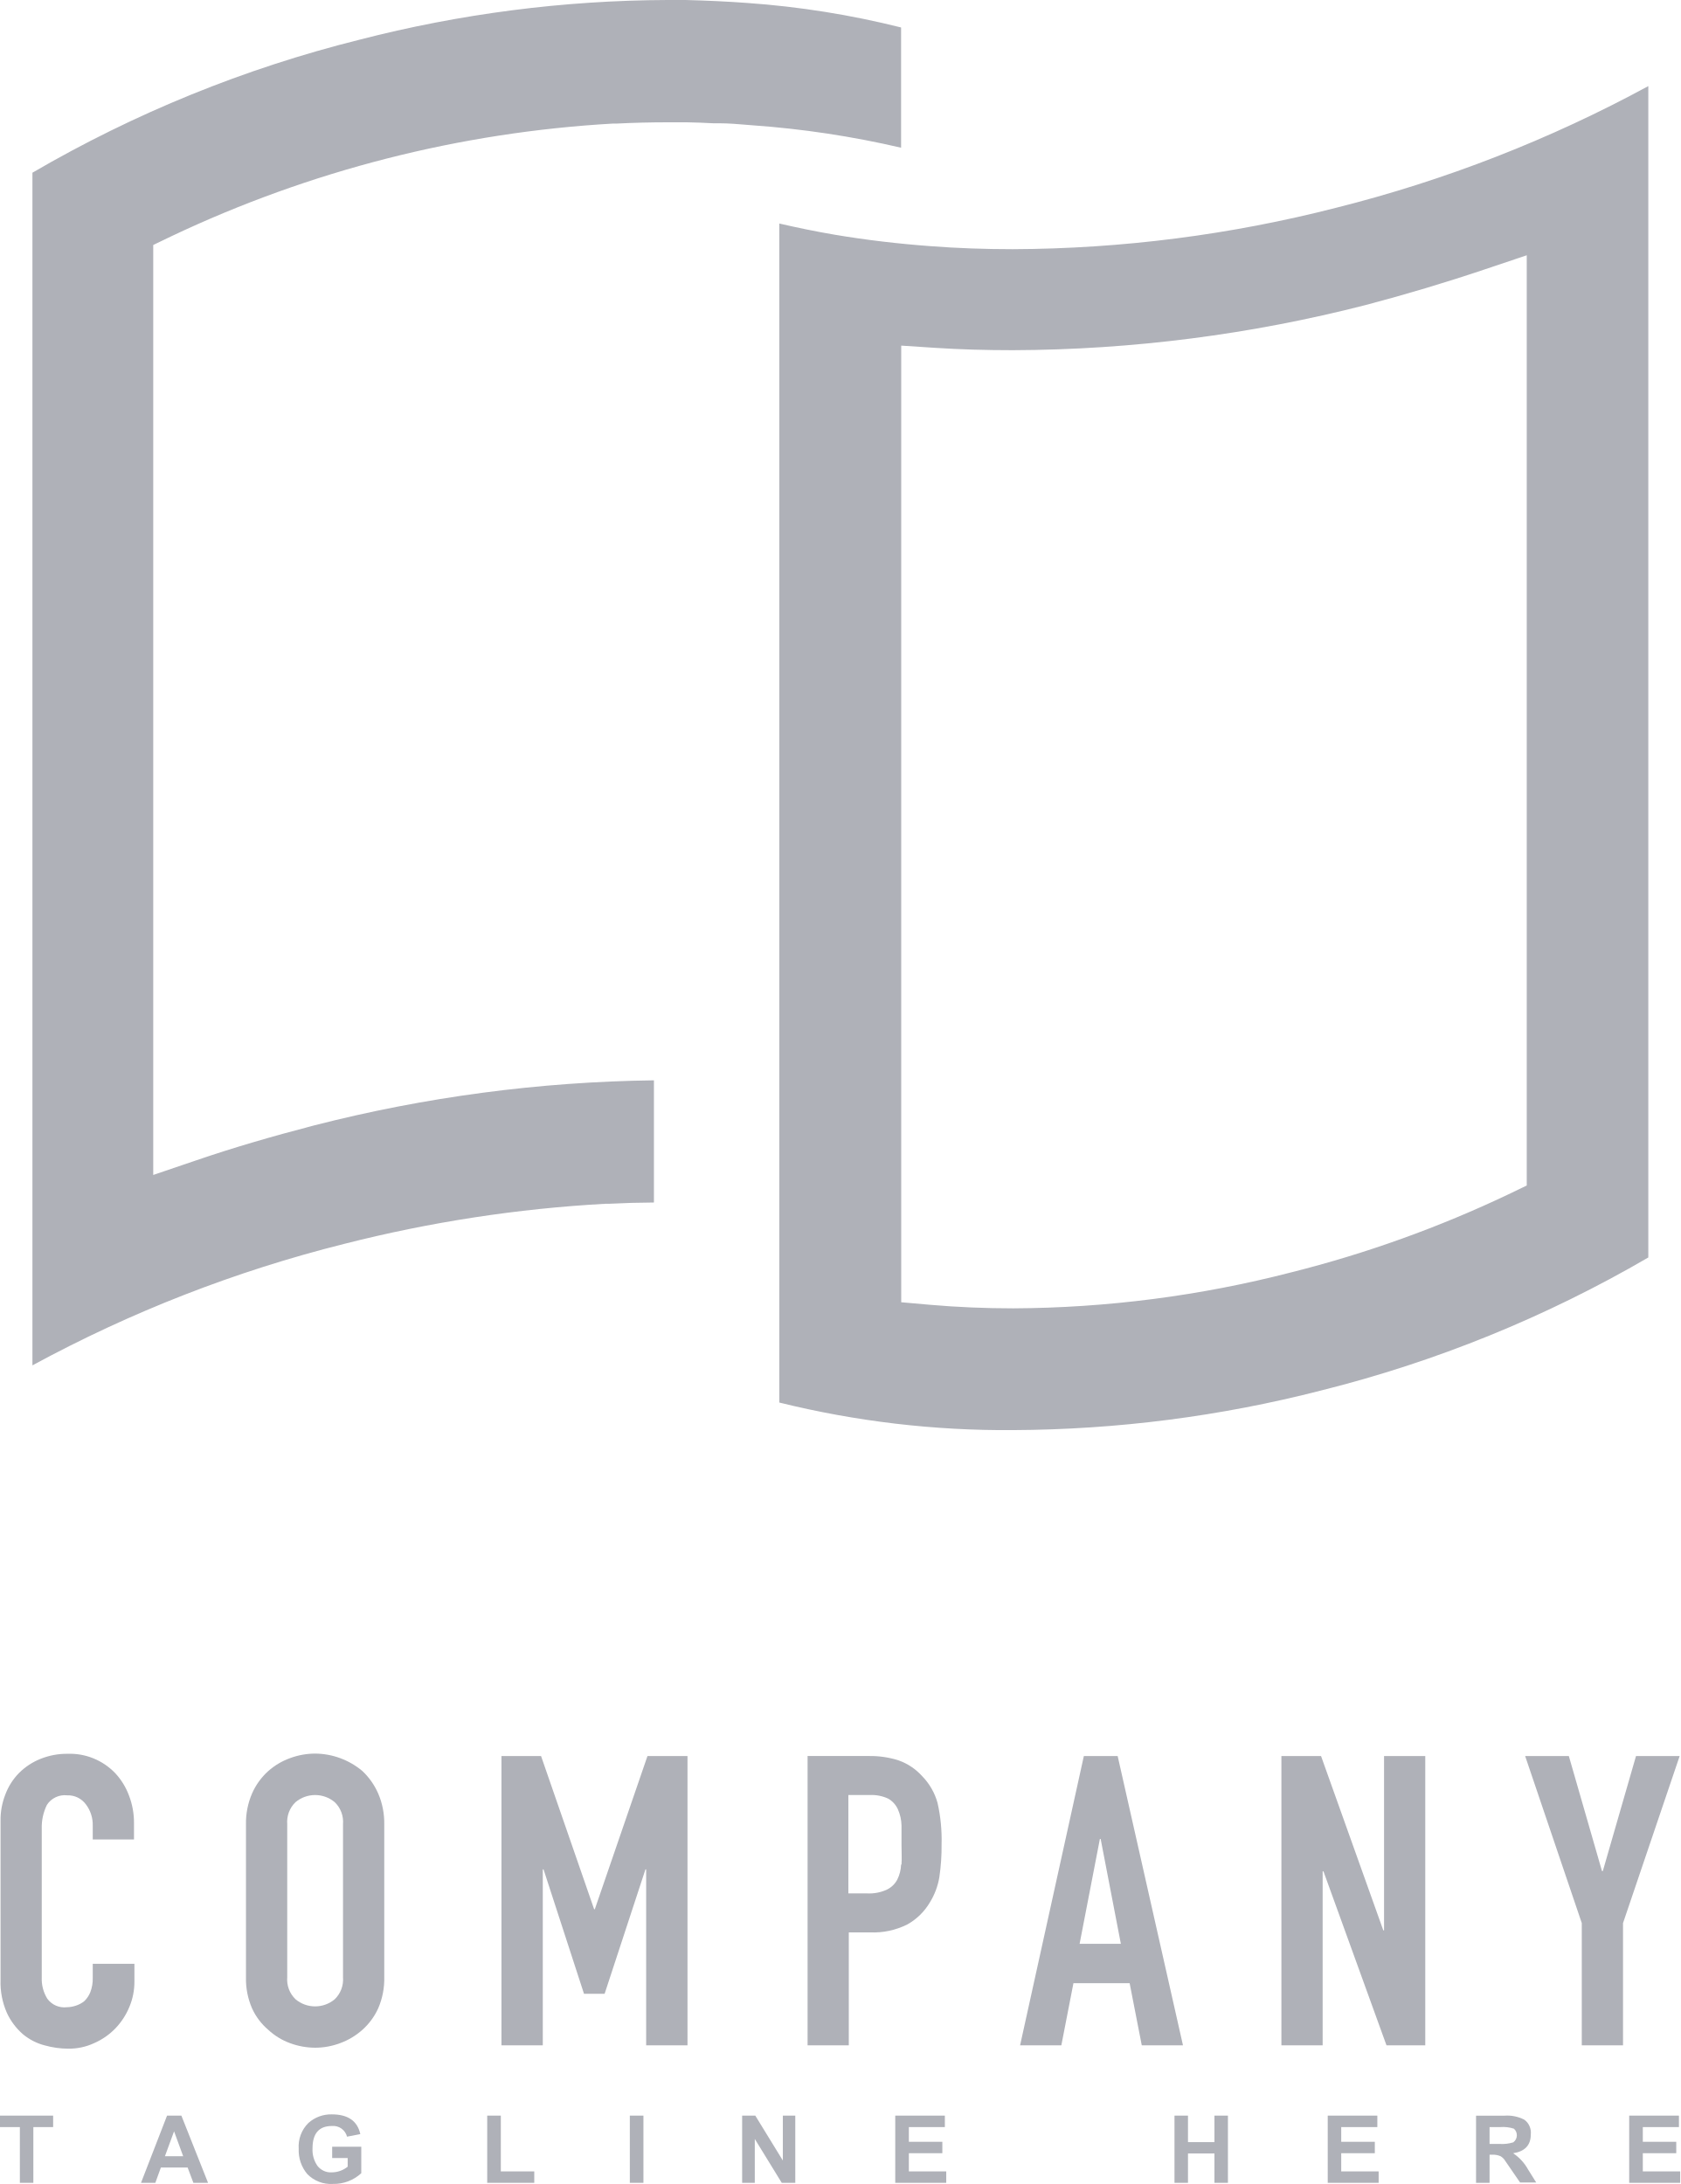
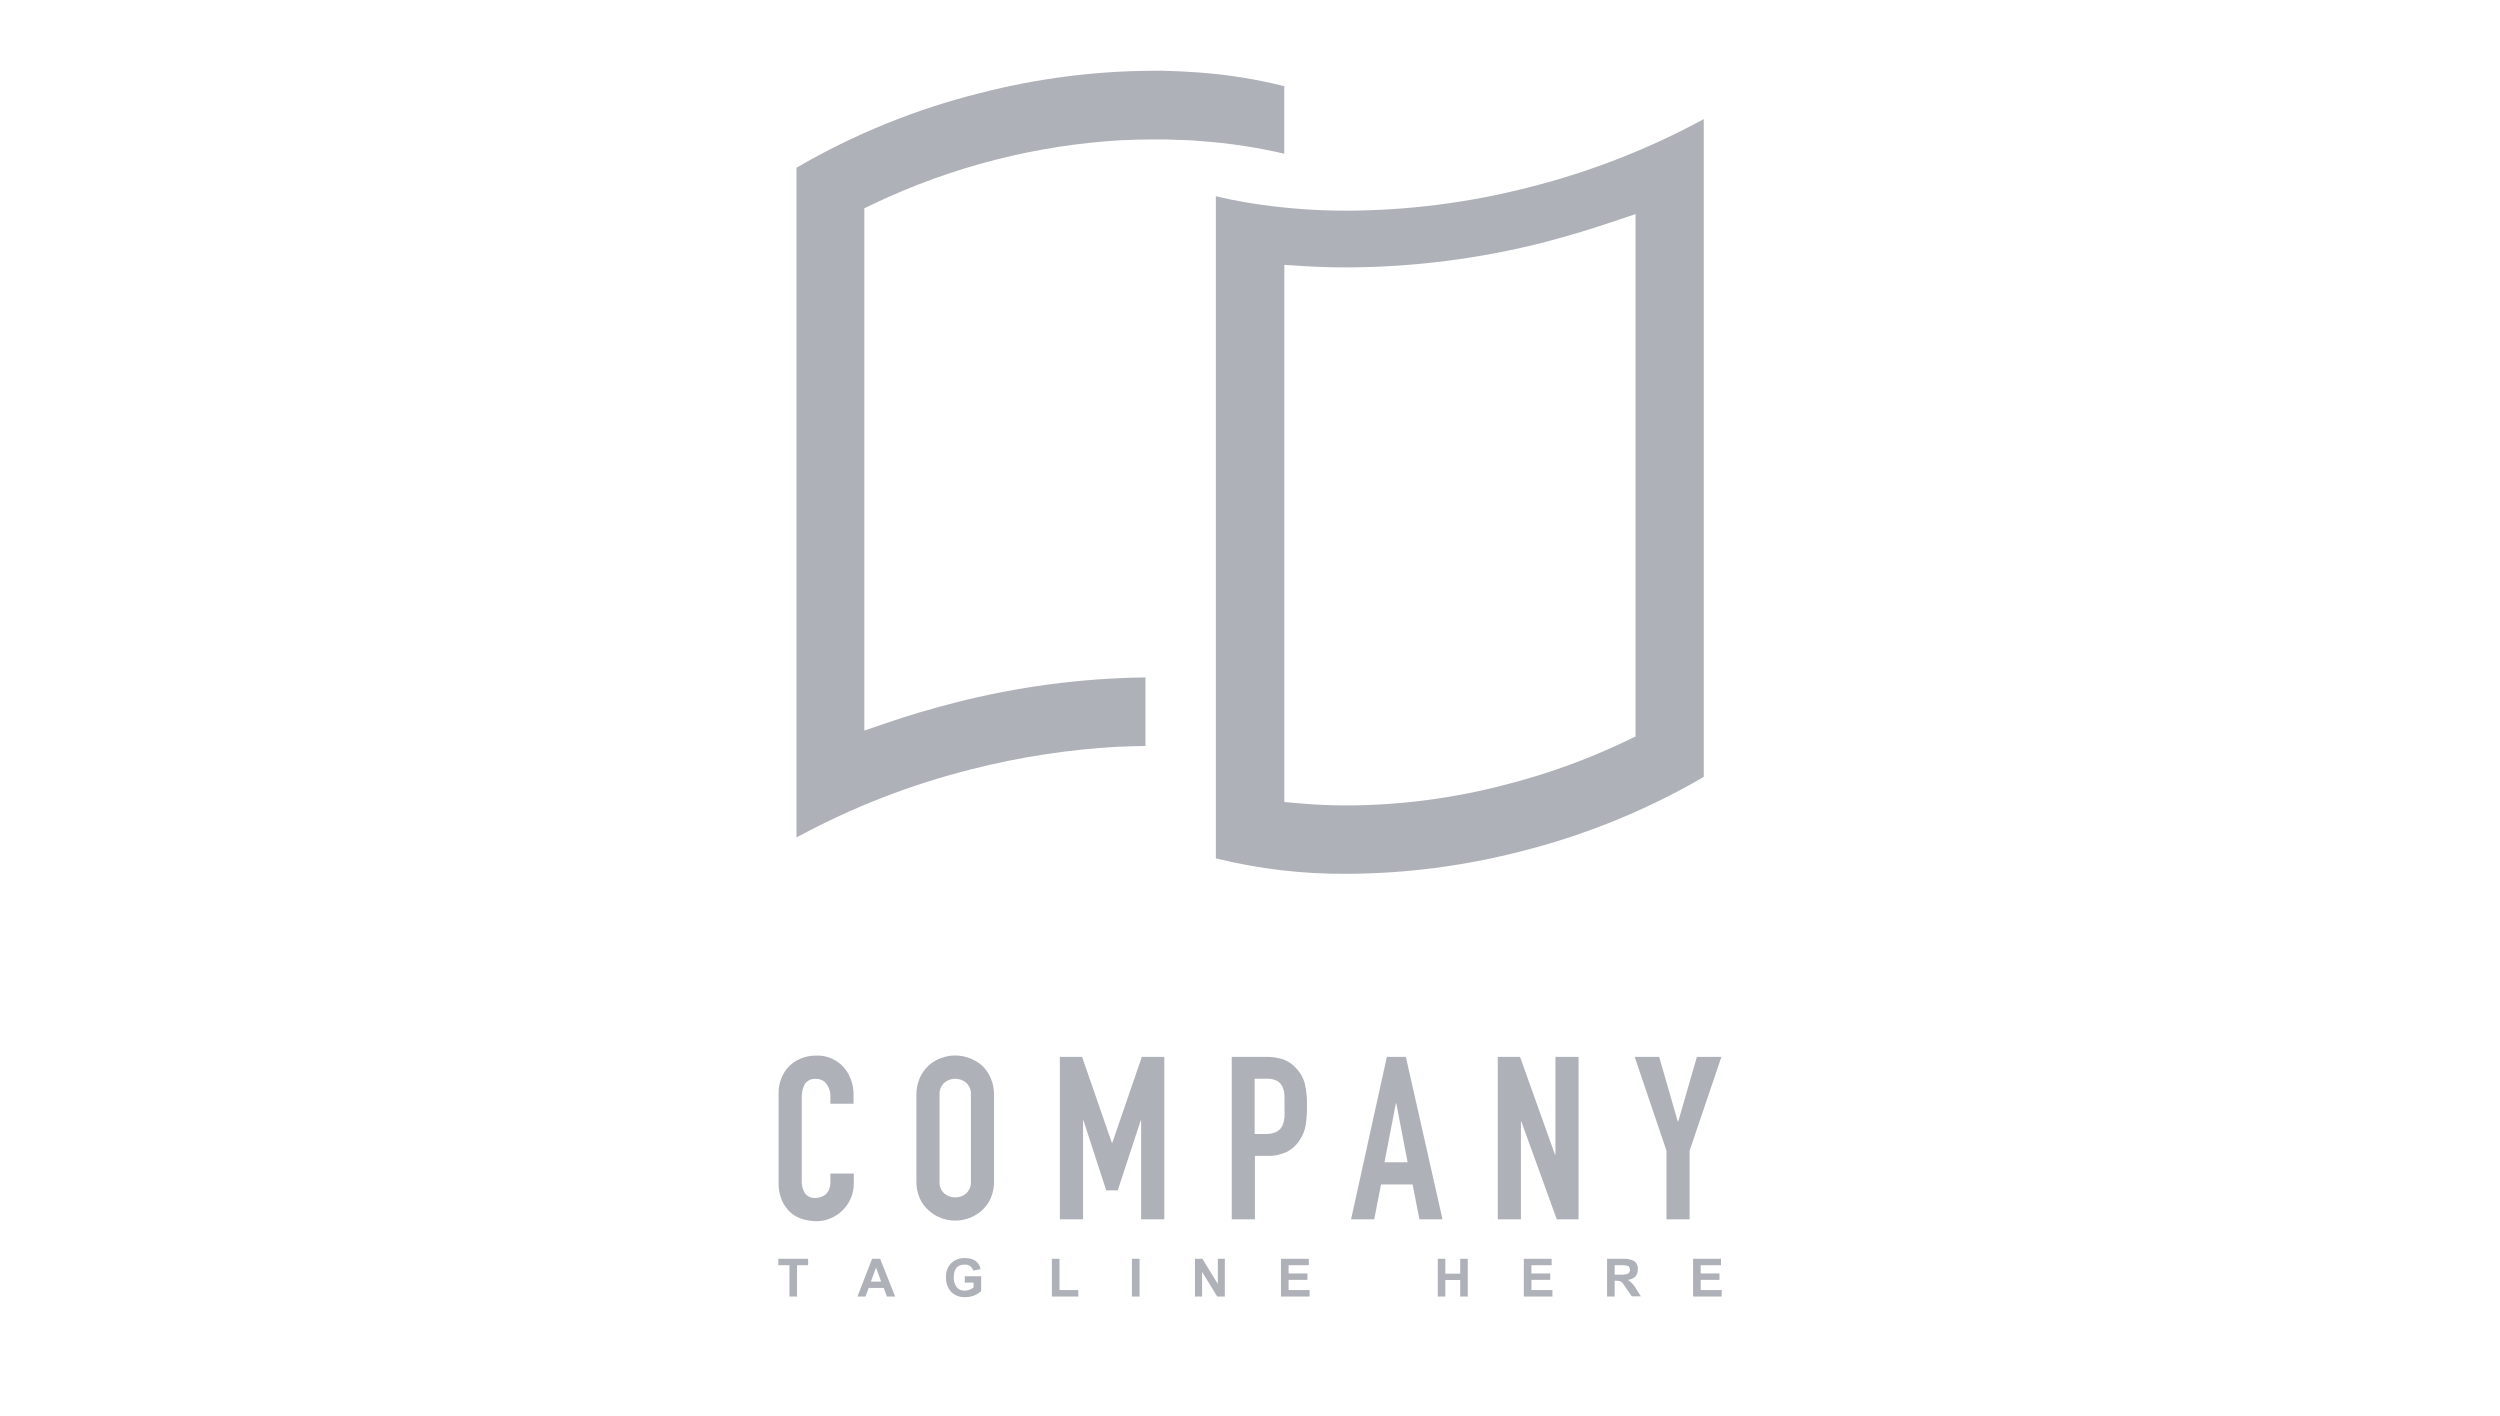
- <svg xmlns="http://www.w3.org/2000/svg" width="40" height="52" viewBox="0 0 40 52" fill="none">
-   <path fill-rule="evenodd" clip-rule="evenodd" d="M17.114 2.935H16.977C16.767 2.922 16.557 2.917 16.347 2.912H16.347H16.327H15.892C15.495 2.912 15.09 2.922 14.688 2.942C14.657 2.94 14.627 2.94 14.597 2.942C10.952 3.149 7.382 4.06 4.08 5.625L3.648 5.833V27.975L4.66 27.631C5.548 27.326 6.494 27.052 7.473 26.797C10.119 26.118 12.837 25.757 15.568 25.722V28.631C15.206 28.633 14.855 28.643 14.503 28.661H14.419C12.318 28.776 10.232 29.097 8.191 29.617C5.607 30.264 3.114 31.236 0.772 32.509V4.112C3.205 2.693 5.825 1.627 8.556 0.946C10.953 0.327 13.417 0.009 15.892 0H16.319C16.83 0.013 17.329 0.036 17.797 0.071C19.03 0.158 20.253 0.353 21.452 0.654V3.517C20.287 3.246 19.103 3.067 17.91 2.983C17.886 2.981 17.862 2.979 17.838 2.977C17.591 2.956 17.344 2.935 17.114 2.935ZM22.153 5.861C22.788 5.91 23.445 5.933 24.111 5.933C26.712 5.923 29.303 5.591 31.824 4.943C34.407 4.294 36.899 3.322 39.241 2.05V29.94C36.807 31.358 34.185 32.424 31.455 33.106C29.057 33.723 26.593 34.039 24.118 34.05C22.243 34.065 20.374 33.844 18.553 33.394V5.322C18.983 5.421 19.426 5.513 19.876 5.589C20.615 5.714 21.394 5.805 22.153 5.861ZM36.347 6.078L35.335 6.418C34.404 6.731 33.466 7.011 32.522 7.26C29.775 7.966 26.951 8.328 24.116 8.338C23.456 8.338 22.849 8.32 22.262 8.282L21.455 8.229V28.318V31.006L22.148 31.067C22.79 31.123 23.453 31.151 24.121 31.151C26.354 31.141 28.578 30.853 30.741 30.294C32.522 29.847 34.255 29.224 35.914 28.435L36.347 28.226V6.078Z" fill="#AFB1B8" />
-   <path d="M2.737 42.212C2.592 42.062 2.416 41.943 2.222 41.865C2.028 41.786 1.82 41.75 1.611 41.757C1.389 41.754 1.168 41.796 0.961 41.879C0.772 41.955 0.6 42.068 0.455 42.212C0.312 42.357 0.201 42.53 0.129 42.721C0.05 42.921 0.01 43.134 0.013 43.349V47.143C0.004 47.41 0.055 47.676 0.162 47.921C0.251 48.116 0.381 48.289 0.541 48.43C0.693 48.557 0.871 48.65 1.062 48.699C1.247 48.751 1.438 48.778 1.629 48.778C1.84 48.78 2.05 48.735 2.241 48.646C2.431 48.563 2.603 48.444 2.747 48.295C2.888 48.148 3.001 47.975 3.079 47.786C3.16 47.595 3.201 47.389 3.2 47.181V46.757H2.208V47.095C2.211 47.21 2.192 47.325 2.15 47.433C2.118 47.514 2.069 47.587 2.006 47.647C1.945 47.696 1.874 47.733 1.799 47.756C1.732 47.778 1.662 47.79 1.591 47.791C1.503 47.802 1.413 47.788 1.331 47.753C1.249 47.717 1.179 47.66 1.126 47.588C1.032 47.436 0.986 47.258 0.994 47.08V43.542C0.988 43.346 1.03 43.151 1.116 42.975C1.167 42.895 1.24 42.831 1.326 42.791C1.412 42.75 1.507 42.735 1.601 42.746C1.687 42.743 1.772 42.761 1.849 42.798C1.926 42.836 1.993 42.891 2.044 42.96C2.155 43.106 2.213 43.285 2.208 43.469V43.797H3.19V43.41C3.192 43.183 3.151 42.958 3.069 42.746C2.995 42.548 2.883 42.366 2.737 42.212Z" fill="#AFB1B8" />
-   <path d="M8.629 42.169C8.313 41.902 7.914 41.755 7.501 41.752C7.299 41.753 7.098 41.789 6.909 41.859C6.716 41.928 6.538 42.033 6.385 42.169C6.221 42.317 6.09 42.498 6.001 42.701C5.901 42.932 5.851 43.183 5.856 43.435V47.074C5.849 47.33 5.899 47.585 6.001 47.819C6.09 48.015 6.222 48.189 6.385 48.328C6.537 48.469 6.715 48.578 6.909 48.648C7.098 48.718 7.299 48.754 7.501 48.755C7.703 48.755 7.903 48.719 8.093 48.648C8.29 48.577 8.472 48.468 8.629 48.328C8.787 48.186 8.915 48.013 9.003 47.819C9.105 47.585 9.154 47.33 9.148 47.074V43.435C9.152 43.183 9.103 42.932 9.003 42.701C8.915 42.5 8.788 42.319 8.629 42.169ZM8.166 47.074C8.174 47.171 8.161 47.269 8.127 47.36C8.093 47.451 8.039 47.533 7.969 47.601C7.838 47.711 7.673 47.771 7.502 47.771C7.331 47.771 7.166 47.711 7.035 47.601C6.965 47.533 6.911 47.451 6.877 47.36C6.843 47.269 6.83 47.171 6.838 47.074V43.435C6.83 43.339 6.843 43.241 6.877 43.15C6.911 43.059 6.965 42.976 7.035 42.909C7.166 42.799 7.331 42.739 7.502 42.739C7.673 42.739 7.838 42.799 7.969 42.909C8.039 42.976 8.093 43.059 8.127 43.15C8.161 43.241 8.174 43.339 8.166 43.435V47.074Z" fill="#AFB1B8" />
-   <path d="M16.367 48.699V41.811H15.414L14.161 45.457H14.144L12.881 41.811H11.938V48.699H12.922V44.509H12.94L13.903 47.471H14.394L15.366 44.509H15.383V48.699H16.367Z" fill="#AFB1B8" />
-   <path d="M21.958 42.294C21.806 42.124 21.615 41.994 21.401 41.917C21.171 41.842 20.93 41.806 20.688 41.81H19.226V48.699H20.207V46.009H20.713C21.02 46.023 21.324 45.958 21.599 45.821C21.822 45.697 22.008 45.515 22.138 45.294C22.251 45.111 22.328 44.907 22.363 44.694C22.401 44.435 22.419 44.173 22.416 43.911C22.425 43.58 22.393 43.249 22.32 42.927C22.254 42.688 22.13 42.471 21.958 42.294ZM21.452 44.394C21.448 44.519 21.417 44.641 21.361 44.753C21.305 44.859 21.216 44.943 21.108 44.994C20.963 45.059 20.804 45.089 20.645 45.081H20.197V42.739H20.703C20.856 42.731 21.008 42.761 21.146 42.825C21.247 42.883 21.328 42.972 21.376 43.079C21.43 43.2 21.459 43.331 21.462 43.463C21.462 43.608 21.462 43.761 21.462 43.921C21.462 44.081 21.472 44.247 21.462 44.394H21.452Z" fill="#AFB1B8" />
-   <path d="M26.608 41.811H25.803L24.285 48.699H25.267L25.555 47.219H26.893L27.182 48.699H28.163L26.608 41.811ZM25.702 46.281L26.185 43.784H26.203L26.684 46.281H25.702Z" fill="#AFB1B8" />
-   <path d="M32.95 45.961H32.932L31.45 41.811H30.506V48.699H31.488V44.557H31.508L33.008 48.699H33.931V41.811H32.95V45.961Z" fill="#AFB1B8" />
-   <path d="M38.948 41.811L38.158 44.549H38.138L37.349 41.811H36.309L37.657 45.788V48.699H38.639V45.788L39.987 41.811H38.948Z" fill="#AFB1B8" />
-   <path d="M0 50.645H0.473V51.972H0.794V50.645H1.265V50.372H0V50.645Z" fill="#AFB1B8" />
-   <path d="M3.977 50.372L3.357 51.972H3.698L3.83 51.608H4.467L4.604 51.972H4.953L4.318 50.372H3.977ZM3.926 51.339L4.144 50.746L4.361 51.339H3.926Z" fill="#AFB1B8" />
-   <path d="M7.908 51.382H8.277V51.588C8.169 51.675 8.036 51.722 7.898 51.723C7.833 51.727 7.769 51.715 7.71 51.688C7.651 51.661 7.599 51.621 7.559 51.57C7.474 51.449 7.432 51.302 7.44 51.153C7.44 50.797 7.594 50.619 7.9 50.619C7.981 50.611 8.062 50.633 8.128 50.679C8.194 50.726 8.242 50.795 8.262 50.873L8.578 50.812C8.51 50.5 8.285 50.342 7.9 50.342C7.695 50.337 7.495 50.41 7.341 50.548C7.261 50.628 7.198 50.724 7.159 50.83C7.119 50.937 7.103 51.05 7.111 51.163C7.102 51.382 7.175 51.597 7.316 51.764C7.394 51.844 7.489 51.907 7.594 51.947C7.699 51.988 7.811 52.005 7.923 51.998C8.173 52.005 8.417 51.913 8.601 51.743V51.113H7.908V51.382Z" fill="#AFB1B8" />
-   <path d="M11.923 50.372H11.599V51.972H12.719V51.7H11.923V50.372Z" fill="#AFB1B8" />
-   <path d="M15.318 50.372H14.994V51.972H15.318V50.372Z" fill="#AFB1B8" />
-   <path d="M18.637 51.441L17.981 50.372H17.668V51.972H17.969V50.927L18.611 51.972H18.933V50.372H18.637V51.441Z" fill="#AFB1B8" />
-   <path d="M21.637 51.267H22.434V50.995H21.637V50.645H22.494V50.372H21.313V51.972H22.527V51.7H21.637V51.267Z" fill="#AFB1B8" />
-   <path d="M28.912 51.003H28.282V50.372H27.961V51.972H28.282V51.273H28.912V51.972H29.233V50.372H28.912V51.003Z" fill="#AFB1B8" />
-   <path d="M31.93 51.267H32.73V50.995H31.93V50.645H32.79V50.372H31.609V51.972H32.821V51.7H31.93V51.267Z" fill="#AFB1B8" />
-   <path d="M36.023 51.268C36.301 51.224 36.443 51.077 36.443 50.823C36.451 50.755 36.441 50.686 36.413 50.623C36.386 50.56 36.342 50.506 36.286 50.467C36.142 50.394 35.98 50.361 35.818 50.373H35.14V51.972H35.462V51.303H35.525C35.593 51.299 35.662 51.311 35.725 51.339C35.772 51.368 35.811 51.408 35.839 51.456L36.188 51.964H36.572L36.377 51.652C36.291 51.497 36.17 51.366 36.023 51.268ZM35.699 51.046H35.462V50.645H35.715C35.825 50.636 35.936 50.649 36.041 50.683C36.064 50.703 36.083 50.729 36.095 50.758C36.107 50.787 36.113 50.818 36.111 50.849C36.11 50.88 36.101 50.911 36.087 50.938C36.072 50.966 36.051 50.99 36.026 51.008C35.92 51.041 35.81 51.053 35.699 51.046Z" fill="#AFB1B8" />
-   <path d="M39.11 51.267H39.906V50.995H39.11V50.645H39.97V50.372H38.786V51.972H40V51.7H39.11V51.267Z" fill="#AFB1B8" />
+ <svg xmlns="http://www.w3.org/2000/svg" width="106" height="60" fill="none">
+   <path fill-rule="evenodd" clip-rule="evenodd" d="M50.114 5.935h-.137c-.21-.013-.42-.018-.63-.023h-.455c-.397 0-.802.01-1.204.03a.625.625 0 00-.091 0A28.275 28.275 0 0037.08 8.625l-.432.208v22.142l1.012-.344c.888-.305 1.834-.58 2.813-.834a34.329 34.329 0 018.095-1.075v2.909c-.362.002-.713.012-1.065.03h-.084a32.36 32.36 0 00-6.228.956 31.635 31.635 0 00-7.42 2.892V7.112a29.727 29.727 0 017.785-3.166A29.793 29.793 0 0148.892 3h.427c.511.013 1.01.036 1.478.071 1.233.087 2.456.282 3.655.583v2.863a22.623 22.623 0 00-3.541-.534l-.073-.006c-.247-.021-.494-.042-.724-.042zm5.039 2.926c.635.049 1.293.072 1.958.072a31.467 31.467 0 007.713-.99A31.777 31.777 0 0072.24 5.05v27.89a29.815 29.815 0 01-7.786 3.166 29.943 29.943 0 01-7.337.944 22.405 22.405 0 01-5.565-.656V8.322c.43.1.873.191 1.323.267.739.125 1.518.216 2.277.272zm14.194.217l-1.012.34c-.93.313-1.87.593-2.813.842a34.263 34.263 0 01-8.406 1.078c-.66 0-1.267-.018-1.854-.056l-.807-.053V34.006l.693.06c.642.057 1.305.085 1.973.085a26.884 26.884 0 006.62-.857 27.764 27.764 0 005.174-1.86l.432-.208V9.078z" fill="#AFB1B8" />
+   <path d="M35.737 45.212a1.491 1.491 0 00-1.126-.455 1.672 1.672 0 00-.65.122 1.464 1.464 0 00-.832.842c-.08.2-.119.413-.116.628v3.794c-.01.267.042.533.149.778.09.195.219.368.38.509.151.127.329.22.52.27.185.051.376.078.567.078.211.002.42-.043.612-.132a1.6 1.6 0 00.96-1.465v-.424h-.993v.338a.88.88 0 01-.058.338.608.608 0 01-.144.214.697.697 0 01-.415.145.503.503 0 01-.465-.204.898.898 0 01-.132-.508v-3.538c-.006-.196.036-.39.122-.567a.507.507 0 01.485-.229.527.527 0 01.443.214.806.806 0 01.164.509v.328h.982v-.387a1.79 1.79 0 00-.121-.664 1.56 1.56 0 00-.332-.534zM41.629 45.17a1.765 1.765 0 00-1.128-.418c-.202 0-.403.037-.592.107A1.56 1.56 0 0039 45.7c-.1.231-.15.482-.145.735v3.638c-.007.256.043.51.145.745.09.196.22.37.384.509.152.14.33.25.524.32.19.07.39.106.592.107a1.714 1.714 0 001.128-.427c.158-.142.285-.315.374-.509.102-.234.151-.489.145-.745v-3.639a1.77 1.77 0 00-.145-.734 1.641 1.641 0 00-.374-.532zm-.463 4.904a.656.656 0 01-.197.527.727.727 0 01-.934 0 .65.65 0 01-.197-.527v-3.639a.653.653 0 01.197-.526.726.726 0 01.934 0 .652.652 0 01.197.526v3.64zM49.367 51.7v-6.89h-.953l-1.253 3.647h-.017l-1.263-3.646h-.943v6.888h.984v-4.19h.018l.963 2.962h.491l.971-2.962h.018v4.19h.984zM54.958 45.294c-.151-.17-.343-.3-.556-.377a2.184 2.184 0 00-.714-.107h-1.462v6.89h.982v-2.691h.505c.307.014.611-.051.886-.188a1.43 1.43 0 00.539-.527c.113-.183.19-.387.225-.6a4.9 4.9 0 00.053-.783c.01-.33-.023-.662-.096-.984a1.466 1.466 0 00-.362-.633zm-.506 2.1a.867.867 0 01-.091.359.552.552 0 01-.253.241 1.006 1.006 0 01-.463.087h-.448v-2.342h.506a.942.942 0 01.443.086.556.556 0 01.23.254c.054.121.083.252.086.384v.458c0 .16.01.326 0 .473h-.01zM59.608 44.81h-.805l-1.518 6.89h.982l.288-1.48h1.339l.288 1.48h.981l-1.555-6.89zm-.906 4.471l.483-2.497h.018l.48 2.497h-.981zM65.95 48.96h-.018l-1.482-4.15h-.944v6.89h.981v-4.143h.02l1.5 4.142h.924v-6.888h-.981v4.15zM71.948 44.81l-.79 2.74h-.02l-.79-2.74H69.31l1.348 3.978v2.911h.982v-2.911l1.348-3.977h-1.04zM33 53.645h.473v1.327h.321v-1.328h.47v-.272H33v.273zM36.977 53.372l-.62 1.6h.341l.132-.364h.638l.136.364h.35l-.636-1.6h-.341zm-.05.967l.217-.593.217.593h-.435zM40.908 54.382h.37v.206a.613.613 0 01-.38.135.404.404 0 01-.34-.153.67.67 0 01-.118-.417c0-.356.154-.534.46-.534a.337.337 0 01.362.255l.316-.062c-.068-.312-.293-.47-.678-.47a.804.804 0 00-.559.206.78.78 0 00-.23.615.872.872 0 00.205.6.776.776 0 00.607.235.96.96 0 00.678-.255v-.63h-.693v.27zM44.923 53.372h-.324v1.6h1.12V54.7h-.796v-1.328zM48.318 53.372h-.324v1.6h.324v-1.6zM51.636 54.44l-.655-1.068h-.313v1.6h.3v-1.045l.643 1.045h.322v-1.6h-.297v1.069zM54.637 54.267h.797v-.272h-.797v-.35h.857v-.273h-1.181v1.6h1.214V54.7h-.89v-.433zM61.912 54.003h-.63v-.63h-.32v1.599h.32v-.7h.63v.7h.322v-1.6h-.322v.631zM64.93 54.267h.8v-.272h-.8v-.35h.86v-.273H64.61v1.6h1.212V54.7h-.89v-.433zM69.023 54.268c.279-.044.42-.191.42-.445a.383.383 0 00-.157-.356.904.904 0 00-.468-.094h-.678v1.599h.322v-.669h.063a.431.431 0 01.2.036c.047.029.086.069.114.117l.349.508h.384l-.195-.312a1.115 1.115 0 00-.354-.384zm-.324-.222h-.237v-.401h.253a.84.84 0 01.326.038.21.21 0 01-.015.325.913.913 0 01-.327.038zM72.11 54.267h.796v-.272h-.796v-.35h.86v-.273h-1.184v1.6H73V54.7h-.89v-.433z" fill="#AFB1B8" />
</svg>
